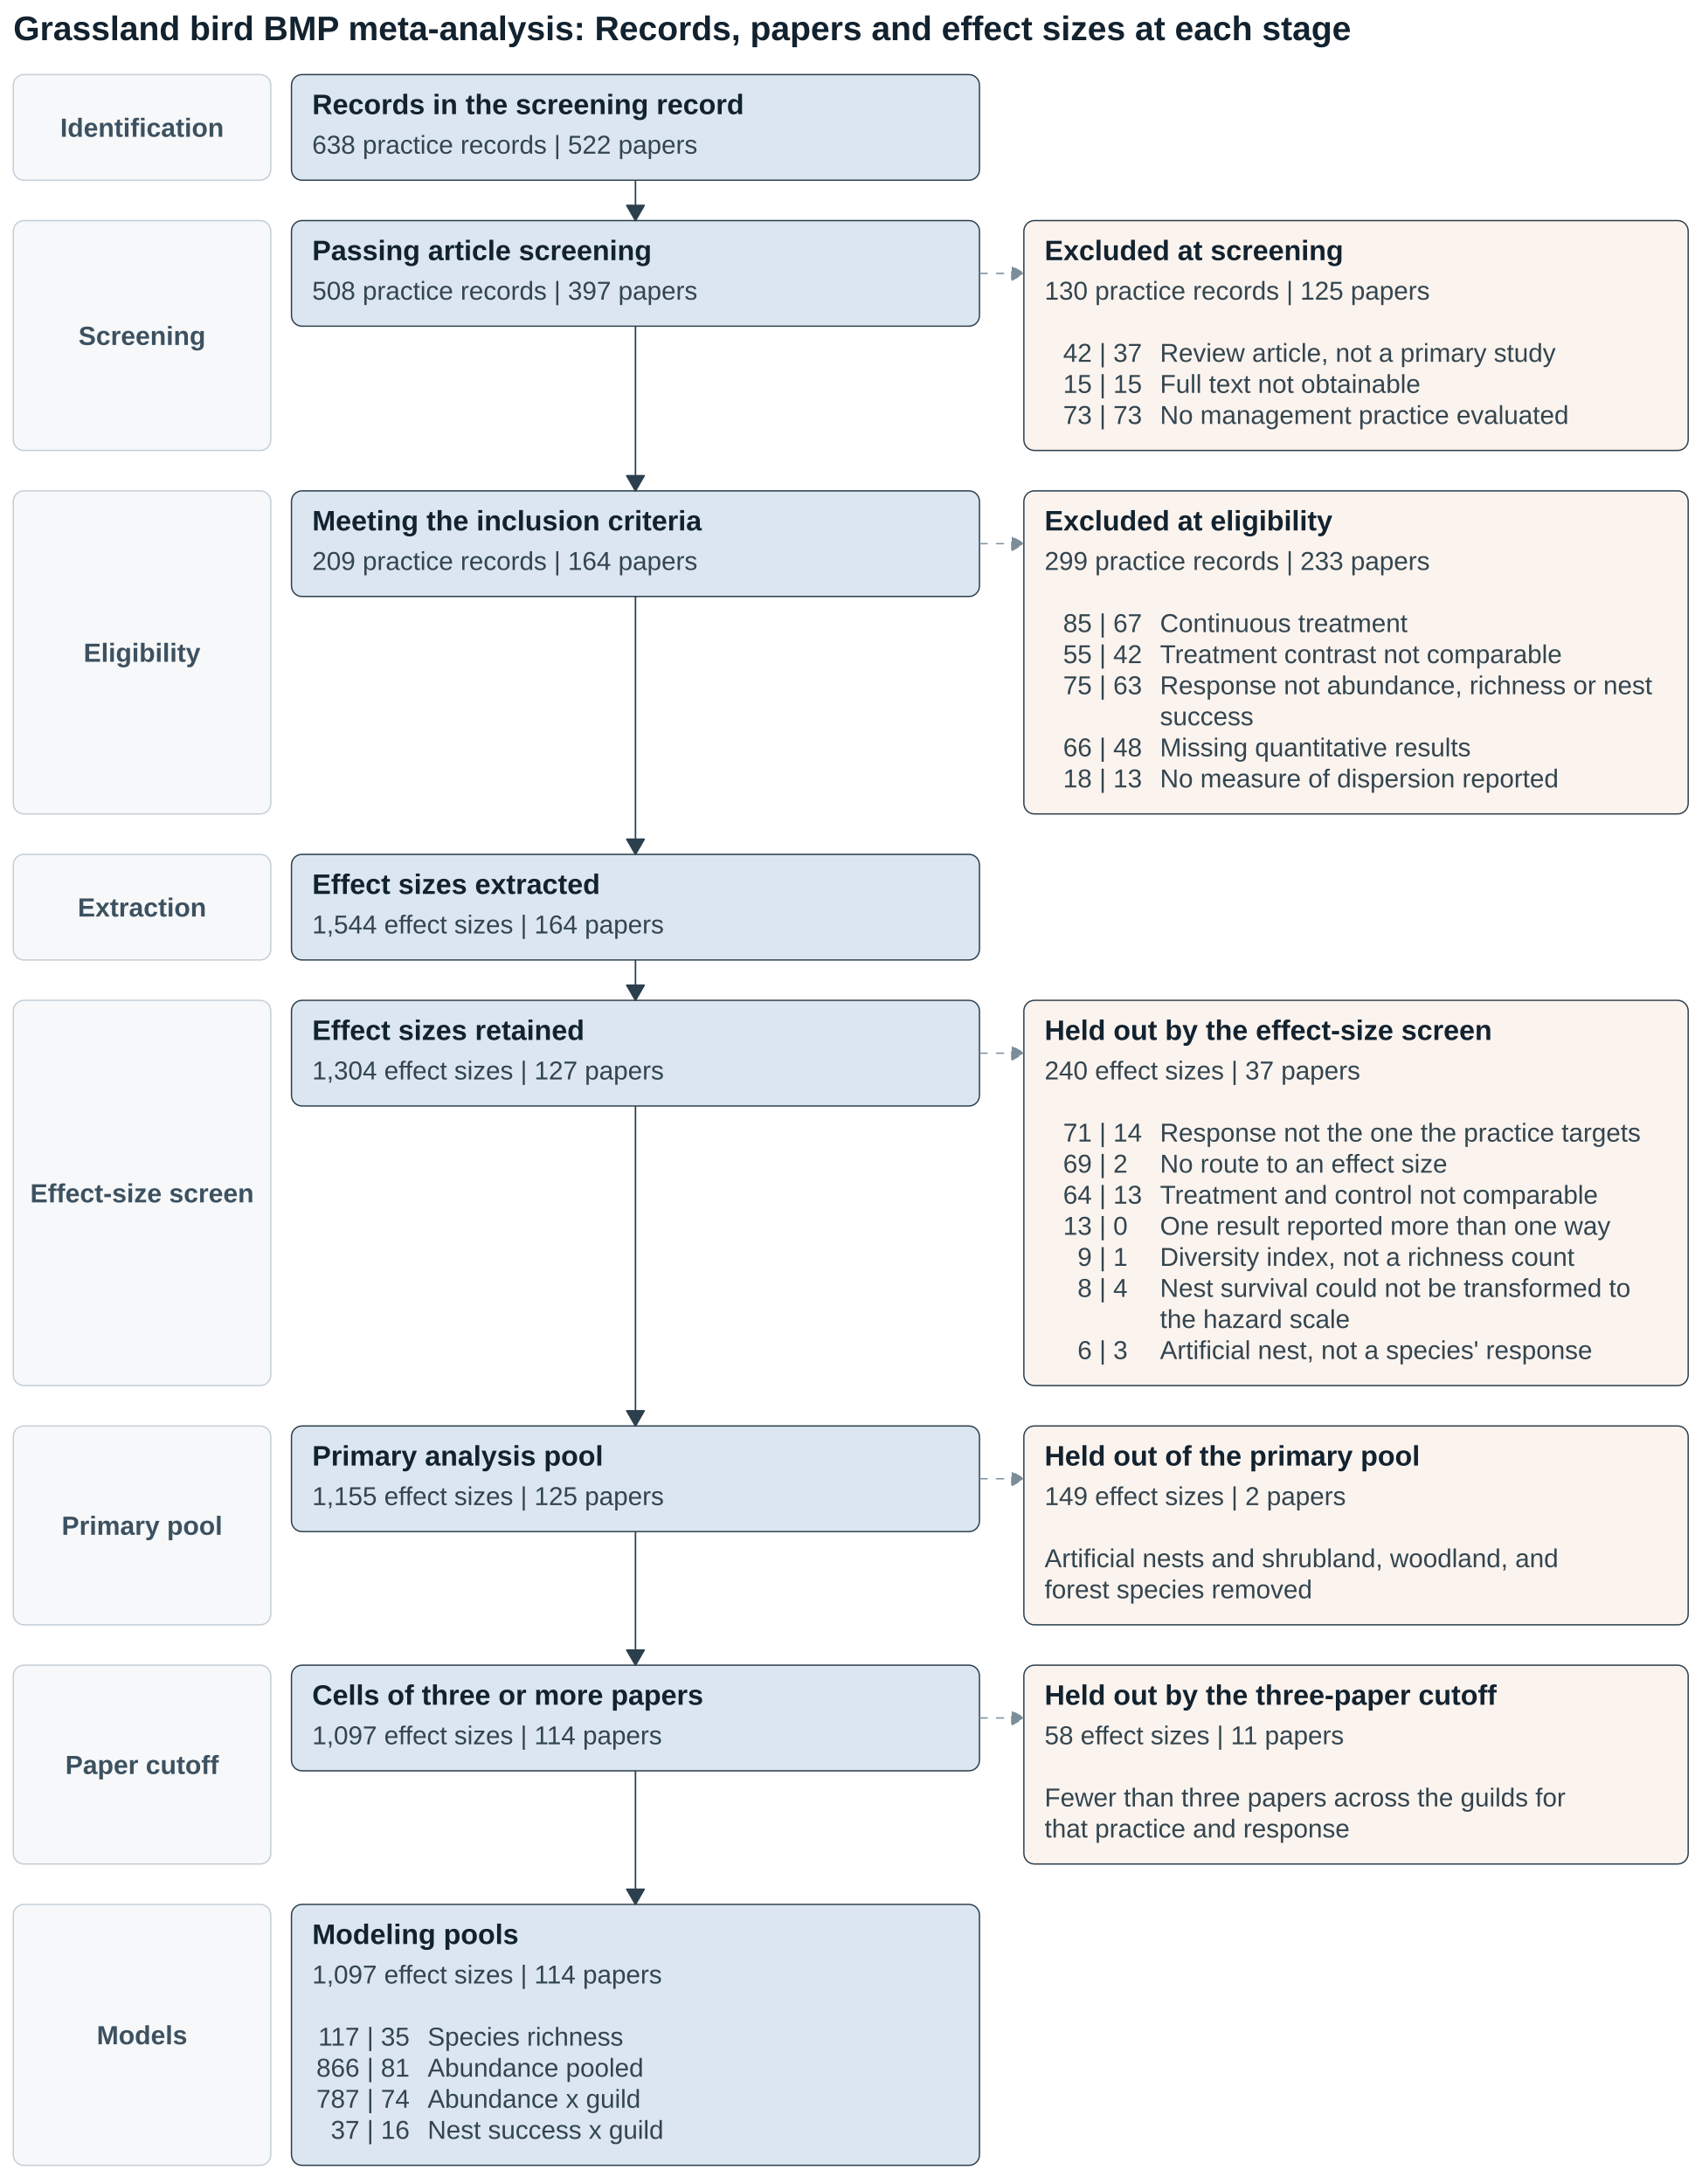
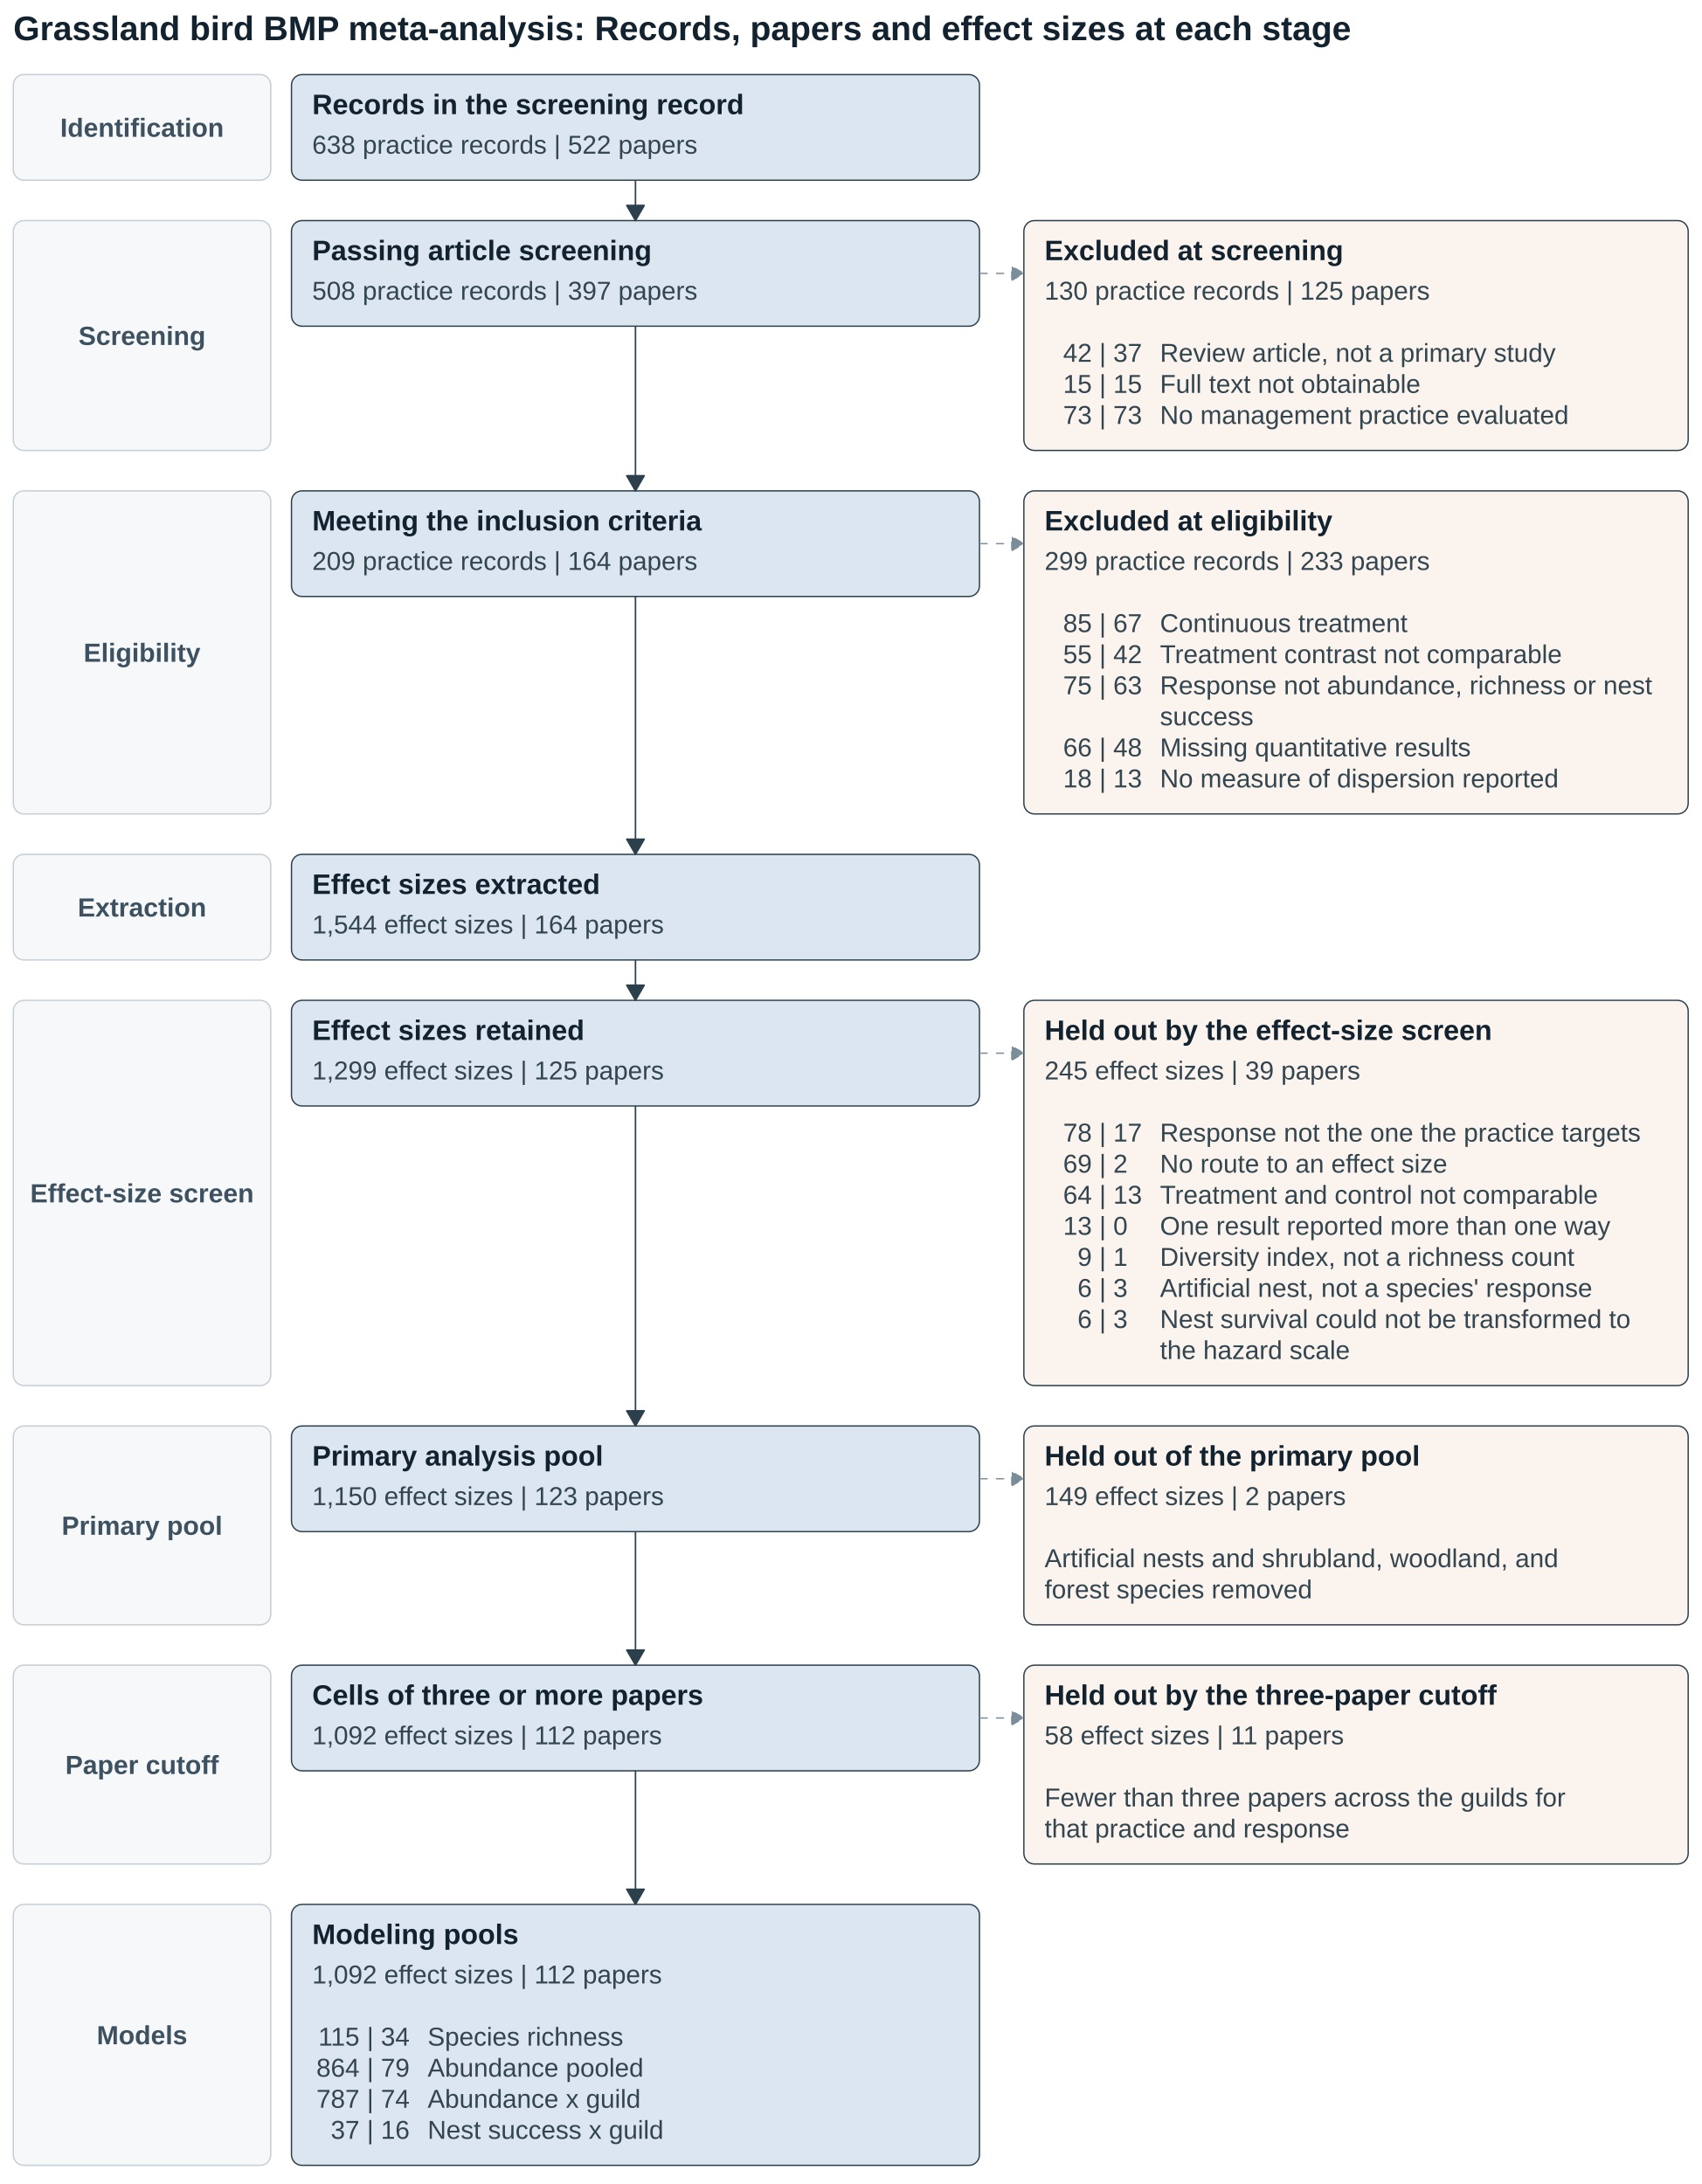
<svg xmlns="http://www.w3.org/2000/svg" width="828.00pt" height="1062.94pt" viewBox="0 0 828.00 1062.94">
  <g class="svglite">
    <defs>
      <style type="text/css">
    .svglite line, .svglite polyline, .svglite polygon, .svglite path, .svglite rect, .svglite circle {
      fill: none;
      stroke: #000000;
      stroke-linecap: round;
      stroke-linejoin: round;
      stroke-miterlimit: 10.00;
    }
    .svglite text {
      white-space: pre;
    }
    .svglite g.glyphgroup path {
      fill: inherit;
      stroke: none;
    }
  </style>
    </defs>
    <rect width="100%" height="100%" style="stroke: none; fill: none;" />
    <defs>
      <clipPath id="cpMC4wMHw4MjguMDB8MC4wMHwxMDYyLjk0">
        <rect x="0.00" y="0.00" width="828.00" height="1062.94" />
      </clipPath>
    </defs>
    <g clip-path="url(#cpMC4wMHw4MjguMDB8MC4wMHwxMDYyLjk0)">
      <rect x="0.00" y="0.00" width="828.00" height="1062.94" style="stroke-width: 0.00; stroke: none;" />
      <polygon points="476.64,815.57 476.51,814.43 476.13,813.34 475.52,812.37 474.72,811.55 473.75,810.94 472.67,810.56 471.53,810.43 146.95,810.43 145.81,810.56 144.73,810.94 143.76,811.55 142.96,812.37 142.35,813.34 141.97,814.43 141.84,815.57 141.84,856.70 141.97,857.84 142.35,858.93 142.96,859.90 143.76,860.72 144.73,861.33 145.81,861.71 146.95,861.84 471.53,861.84 472.67,861.71 473.75,861.33 474.72,860.72 475.52,859.90 476.13,858.93 476.51,857.84 476.64,856.70 " style="stroke-width: 0.64; stroke: #2C3F4D; stroke-linecap: butt; fill: #DBE6F0;" />
      <polygon points="131.76,815.57 131.63,814.43 131.25,813.34 130.64,812.37 129.84,811.55 128.87,810.94 127.79,810.56 126.65,810.43 11.59,810.43 10.45,810.56 9.37,810.94 8.40,811.55 7.60,812.37 6.99,813.34 6.61,814.43 6.48,815.57 6.48,902.06 6.61,903.20 6.99,904.29 7.60,905.26 8.40,906.08 9.37,906.69 10.45,907.07 11.59,907.20 126.65,907.20 127.79,907.07 128.87,906.69 129.84,906.08 130.64,905.26 131.25,904.29 131.63,903.20 131.76,902.06 " style="stroke-width: 0.64; stroke: #C3CED6; stroke-linecap: butt; fill: #F6F8FA;" />
      <polygon points="821.52,815.57 821.39,814.43 821.01,813.34 820.40,812.37 819.60,811.55 818.63,810.94 817.55,810.56 816.41,810.43 503.35,810.43 502.21,810.56 501.13,810.94 500.16,811.55 499.36,812.37 498.75,813.34 498.37,814.43 498.24,815.57 498.24,902.06 498.37,903.20 498.75,904.29 499.36,905.26 500.16,906.08 501.13,906.69 502.21,907.07 503.35,907.20 816.41,907.20 817.55,907.07 818.63,906.69 819.60,906.08 820.40,905.26 821.01,904.29 821.39,903.20 821.52,902.06 " style="stroke-width: 0.64; stroke: #2C3F4D; stroke-linecap: butt; fill: #FBF3EE;" />
      <polygon points="821.52,244.04 821.39,242.89 821.01,241.81 820.40,240.83 819.60,240.02 818.63,239.41 817.55,239.02 816.41,238.90 503.35,238.90 502.21,239.02 501.13,239.41 500.16,240.02 499.36,240.83 498.75,241.81 498.37,242.89 498.24,244.04 498.24,391.00 498.37,392.15 498.75,393.23 499.36,394.21 500.16,395.02 501.13,395.63 502.21,396.02 503.35,396.14 816.41,396.14 817.55,396.02 818.63,395.63 819.60,395.02 820.40,394.21 821.01,393.23 821.39,392.15 821.52,391.00 " style="stroke-width: 0.64; stroke: #2C3F4D; stroke-linecap: butt; fill: #FBF3EE;" />
      <polygon points="476.64,244.04 476.51,242.89 476.13,241.81 475.52,240.83 474.72,240.02 473.75,239.41 472.67,239.02 471.53,238.90 146.95,238.90 145.81,239.02 144.73,239.41 143.76,240.02 142.96,240.83 142.35,241.81 141.97,242.89 141.84,244.04 141.84,285.16 141.97,286.31 142.35,287.39 142.96,288.37 143.76,289.18 144.73,289.79 145.81,290.18 146.95,290.30 471.53,290.30 472.67,290.18 473.75,289.79 474.72,289.18 475.52,288.37 476.13,287.39 476.51,286.31 476.64,285.16 " style="stroke-width: 0.64; stroke: #2C3F4D; stroke-linecap: butt; fill: #DBE6F0;" />
      <polygon points="131.76,244.04 131.63,242.89 131.25,241.81 130.64,240.83 129.84,240.02 128.87,239.41 127.79,239.02 126.65,238.90 11.59,238.90 10.45,239.02 9.37,239.41 8.40,240.02 7.60,240.83 6.99,241.81 6.61,242.89 6.48,244.04 6.48,391.00 6.61,392.15 6.99,393.23 7.60,394.21 8.40,395.02 9.37,395.63 10.45,396.02 11.59,396.14 126.65,396.14 127.79,396.02 128.87,395.63 129.84,395.02 130.64,394.21 131.25,393.23 131.63,392.15 131.76,391.00 " style="stroke-width: 0.64; stroke: #C3CED6; stroke-linecap: butt; fill: #F6F8FA;" />
      <polygon points="476.64,420.94 476.51,419.80 476.13,418.71 475.52,417.74 474.72,416.92 473.75,416.31 472.67,415.93 471.53,415.80 146.95,415.80 145.81,415.93 144.73,416.31 143.76,416.92 142.96,417.74 142.35,418.71 141.97,419.80 141.84,420.94 141.84,462.07 141.97,463.21 142.35,464.30 142.96,465.27 143.76,466.09 144.73,466.70 145.81,467.08 146.95,467.21 471.53,467.21 472.67,467.08 473.75,466.70 474.72,466.09 475.52,465.27 476.13,464.30 476.51,463.21 476.64,462.07 " style="stroke-width: 0.64; stroke: #2C3F4D; stroke-linecap: butt; fill: #DBE6F0;" />
      <polygon points="131.76,420.94 131.63,419.80 131.25,418.71 130.64,417.74 129.84,416.92 128.87,416.31 127.79,415.93 126.65,415.80 11.59,415.80 10.45,415.93 9.37,416.31 8.40,416.92 7.60,417.74 6.99,418.71 6.61,419.80 6.48,420.94 6.48,462.07 6.61,463.21 6.99,464.30 7.60,465.27 8.40,466.09 9.37,466.70 10.45,467.08 11.59,467.21 126.65,467.21 127.79,467.08 128.87,466.70 129.84,466.09 130.64,465.27 131.25,464.30 131.63,463.21 131.76,462.07 " style="stroke-width: 0.64; stroke: #C3CED6; stroke-linecap: butt; fill: #F6F8FA;" />
      <polygon points="476.64,41.43 476.51,40.28 476.13,39.20 475.52,38.22 474.72,37.41 473.75,36.80 472.67,36.42 471.53,36.29 146.95,36.29 145.81,36.42 144.73,36.80 143.76,37.41 142.96,38.22 142.35,39.20 141.97,40.28 141.84,41.43 141.84,82.56 141.97,83.70 142.35,84.79 142.96,85.76 143.76,86.57 144.73,87.19 145.81,87.57 146.95,87.70 471.53,87.70 472.67,87.57 473.75,87.19 474.72,86.57 475.52,85.76 476.13,84.79 476.51,83.70 476.64,82.56 " style="stroke-width: 0.64; stroke: #2C3F4D; stroke-linecap: butt; fill: #DBE6F0;" />
      <polygon points="131.76,41.43 131.63,40.28 131.25,39.20 130.64,38.22 129.84,37.41 128.87,36.80 127.79,36.42 126.65,36.29 11.59,36.29 10.45,36.42 9.37,36.80 8.40,37.41 7.60,38.22 6.99,39.20 6.61,40.28 6.48,41.43 6.48,82.56 6.61,83.70 6.99,84.79 7.60,85.76 8.40,86.57 9.37,87.19 10.45,87.57 11.59,87.70 126.65,87.70 127.79,87.57 128.87,87.19 129.84,86.57 130.64,85.76 131.25,84.79 131.63,83.70 131.76,82.56 " style="stroke-width: 0.64; stroke: #C3CED6; stroke-linecap: butt; fill: #F6F8FA;" />
      <polygon points="476.64,932.00 476.51,930.85 476.13,929.77 475.52,928.79 474.72,927.98 473.75,927.37 472.67,926.98 471.53,926.86 146.95,926.86 145.81,926.98 144.73,927.37 143.76,927.98 142.96,928.79 142.35,929.77 141.97,930.85 141.84,932.00 141.84,1048.72 141.97,1049.87 142.35,1050.95 142.96,1051.93 143.76,1052.74 144.73,1053.35 145.81,1053.74 146.95,1053.86 471.53,1053.86 472.67,1053.74 473.75,1053.35 474.72,1052.74 475.52,1051.93 476.13,1050.95 476.51,1049.87 476.64,1048.72 " style="stroke-width: 0.64; stroke: #2C3F4D; stroke-linecap: butt; fill: #DBE6F0;" />
      <polygon points="131.76,932.00 131.63,930.85 131.25,929.77 130.64,928.79 129.84,927.98 128.87,927.37 127.79,926.98 126.65,926.86 11.59,926.86 10.45,926.98 9.37,927.37 8.40,927.98 7.60,928.79 6.99,929.77 6.61,930.85 6.48,932.00 6.48,1048.72 6.61,1049.87 6.99,1050.95 7.60,1051.93 8.40,1052.74 9.37,1053.35 10.45,1053.74 11.59,1053.86 126.65,1053.86 127.79,1053.74 128.87,1053.35 129.84,1052.74 130.64,1051.93 131.25,1050.95 131.63,1049.87 131.76,1048.72 " style="stroke-width: 0.64; stroke: #C3CED6; stroke-linecap: butt; fill: #F6F8FA;" />
      <polygon points="476.64,699.15 476.51,698.00 476.13,696.92 475.52,695.94 474.72,695.13 473.75,694.52 472.67,694.14 471.53,694.01 146.95,694.01 145.81,694.14 144.73,694.52 143.76,695.13 142.96,695.94 142.35,696.92 141.97,698.00 141.84,699.15 141.84,740.28 141.97,741.42 142.35,742.51 142.96,743.48 143.76,744.29 144.73,744.91 145.81,745.29 146.95,745.42 471.53,745.42 472.67,745.29 473.75,744.91 474.72,744.29 475.52,743.48 476.13,742.51 476.51,741.42 476.64,740.28 " style="stroke-width: 0.64; stroke: #2C3F4D; stroke-linecap: butt; fill: #DBE6F0;" />
      <polygon points="131.76,699.15 131.63,698.00 131.25,696.92 130.64,695.94 129.84,695.13 128.87,694.52 127.79,694.14 126.65,694.01 11.59,694.01 10.45,694.14 9.37,694.52 8.40,695.13 7.60,695.94 6.99,696.92 6.61,698.00 6.48,699.15 6.48,785.64 6.61,786.78 6.99,787.87 7.60,788.84 8.40,789.65 9.37,790.27 10.45,790.65 11.59,790.78 126.65,790.78 127.79,790.65 128.87,790.27 129.84,789.65 130.64,788.84 131.25,787.87 131.63,786.78 131.76,785.64 " style="stroke-width: 0.64; stroke: #C3CED6; stroke-linecap: butt; fill: #F6F8FA;" />
      <polygon points="476.64,492.00 476.51,490.86 476.13,489.77 475.52,488.80 474.72,487.99 473.75,487.37 472.67,486.99 471.53,486.86 146.95,486.86 145.81,486.99 144.73,487.37 143.76,487.99 142.96,488.80 142.35,489.77 141.97,490.86 141.84,492.00 141.84,533.13 141.97,534.28 142.35,535.36 142.96,536.34 143.76,537.15 144.73,537.76 145.81,538.14 146.95,538.27 471.53,538.27 472.67,538.14 473.75,537.76 474.72,537.15 475.52,536.34 476.13,535.36 476.51,534.28 476.64,533.13 " style="stroke-width: 0.64; stroke: #2C3F4D; stroke-linecap: butt; fill: #DBE6F0;" />
      <polygon points="131.76,492.00 131.63,490.86 131.25,489.77 130.64,488.80 129.84,487.99 128.87,487.37 127.79,486.99 126.65,486.86 11.59,486.86 10.45,486.99 9.37,487.37 8.40,487.99 7.60,488.80 6.99,489.77 6.61,490.86 6.48,492.00 6.48,669.21 6.61,670.36 6.99,671.44 7.60,672.42 8.40,673.23 9.37,673.84 10.45,674.22 11.59,674.35 126.65,674.35 127.79,674.22 128.87,673.84 129.84,673.23 130.64,672.42 131.25,671.44 131.63,670.36 131.76,669.21 " style="stroke-width: 0.64; stroke: #C3CED6; stroke-linecap: butt; fill: #F6F8FA;" />
      <polygon points="821.52,492.00 821.39,490.86 821.01,489.77 820.40,488.80 819.60,487.99 818.63,487.37 817.55,486.99 816.41,486.86 503.35,486.86 502.21,486.99 501.13,487.37 500.16,487.99 499.36,488.80 498.75,489.77 498.37,490.86 498.24,492.00 498.24,669.21 498.37,670.36 498.75,671.44 499.36,672.42 500.16,673.23 501.13,673.84 502.21,674.22 503.35,674.35 816.41,674.35 817.55,674.22 818.63,673.84 819.60,673.23 820.40,672.42 821.01,671.44 821.39,670.36 821.52,669.21 " style="stroke-width: 0.64; stroke: #2C3F4D; stroke-linecap: butt; fill: #FBF3EE;" />
      <polygon points="476.64,112.49 476.51,111.35 476.13,110.26 475.52,109.29 474.72,108.47 473.75,107.86 472.67,107.48 471.53,107.35 146.95,107.35 145.81,107.48 144.73,107.86 143.76,108.47 142.96,109.29 142.35,110.26 141.97,111.35 141.84,112.49 141.84,153.62 141.97,154.76 142.35,155.85 142.96,156.82 143.76,157.64 144.73,158.25 145.81,158.63 146.95,158.76 471.53,158.76 472.67,158.63 473.75,158.25 474.72,157.64 475.52,156.82 476.13,155.85 476.51,154.76 476.64,153.62 " style="stroke-width: 0.64; stroke: #2C3F4D; stroke-linecap: butt; fill: #DBE6F0;" />
      <polygon points="131.76,112.49 131.63,111.35 131.25,110.26 130.64,109.29 129.84,108.47 128.87,107.86 127.79,107.48 126.65,107.35 11.59,107.35 10.45,107.48 9.37,107.86 8.40,108.47 7.60,109.29 6.99,110.26 6.61,111.35 6.48,112.49 6.48,214.10 6.61,215.24 6.99,216.33 7.60,217.30 8.40,218.12 9.37,218.73 10.45,219.11 11.59,219.24 126.65,219.24 127.79,219.11 128.87,218.73 129.84,218.12 130.64,217.30 131.25,216.33 131.63,215.24 131.76,214.10 " style="stroke-width: 0.64; stroke: #C3CED6; stroke-linecap: butt; fill: #F6F8FA;" />
      <polygon points="821.52,112.49 821.39,111.35 821.01,110.26 820.40,109.29 819.60,108.47 818.63,107.86 817.55,107.48 816.41,107.35 503.35,107.35 502.21,107.48 501.13,107.86 500.16,108.47 499.36,109.29 498.75,110.26 498.37,111.35 498.24,112.49 498.24,214.10 498.37,215.24 498.75,216.33 499.36,217.30 500.16,218.12 501.13,218.73 502.21,219.11 503.35,219.24 816.41,219.24 817.55,219.11 818.63,218.73 819.60,218.12 820.40,217.30 821.01,216.33 821.39,215.24 821.52,214.10 " style="stroke-width: 0.64; stroke: #2C3F4D; stroke-linecap: butt; fill: #FBF3EE;" />
      <polygon points="821.52,699.15 821.39,698.00 821.01,696.92 820.40,695.94 819.60,695.13 818.63,694.52 817.55,694.14 816.41,694.01 503.35,694.01 502.21,694.14 501.13,694.52 500.16,695.13 499.36,695.94 498.75,696.92 498.37,698.00 498.24,699.15 498.24,785.64 498.37,786.78 498.75,787.87 499.36,788.84 500.16,789.65 501.13,790.27 502.21,790.65 503.35,790.78 816.41,790.78 817.55,790.65 818.63,790.27 819.60,789.65 820.40,788.84 821.01,787.87 821.39,786.78 821.52,785.64 " style="stroke-width: 0.64; stroke: #2C3F4D; stroke-linecap: butt; fill: #FBF3EE;" />
      <text x="151.92" y="55.55" style="font-size: 13.70px; font-weight: bold;fill: #12222F; font-family: &quot;Arial&quot;;" textLength="209.88px" lengthAdjust="spacingAndGlyphs">Records in the screening record</text>
      <text x="151.92" y="126.62" style="font-size: 13.70px; font-weight: bold;fill: #12222F; font-family: &quot;Arial&quot;;" textLength="165.02px" lengthAdjust="spacingAndGlyphs">Passing article screening</text>
      <text x="151.92" y="258.16" style="font-size: 13.70px; font-weight: bold;fill: #12222F; font-family: &quot;Arial&quot;;" textLength="189.31px" lengthAdjust="spacingAndGlyphs">Meeting the inclusion criteria</text>
      <text x="151.92" y="435.06" style="font-size: 13.70px; font-weight: bold;fill: #12222F; font-family: &quot;Arial&quot;;" textLength="139.95px" lengthAdjust="spacingAndGlyphs">Effect sizes extracted</text>
      <text x="151.92" y="506.13" style="font-size: 13.70px; font-weight: bold;fill: #12222F; font-family: &quot;Arial&quot;;" textLength="132.33px" lengthAdjust="spacingAndGlyphs">Effect sizes retained</text>
      <text x="151.92" y="713.27" style="font-size: 13.70px; font-weight: bold;fill: #12222F; font-family: &quot;Arial&quot;;" textLength="141.44px" lengthAdjust="spacingAndGlyphs">Primary analysis pool</text>
      <text x="151.92" y="829.70" style="font-size: 13.70px; font-weight: bold;fill: #12222F; font-family: &quot;Arial&quot;;" textLength="190.11px" lengthAdjust="spacingAndGlyphs">Cells of three or more papers</text>
      <text x="151.92" y="946.12" style="font-size: 13.70px; font-weight: bold;fill: #12222F; font-family: &quot;Arial&quot;;" textLength="100.33px" lengthAdjust="spacingAndGlyphs">Modeling pools</text>
      <text x="508.32" y="126.62" style="font-size: 13.70px; font-weight: bold;fill: #12222F; font-family: &quot;Arial&quot;;" textLength="145.23px" lengthAdjust="spacingAndGlyphs">Excluded at screening</text>
      <text x="508.32" y="258.16" style="font-size: 13.70px; font-weight: bold;fill: #12222F; font-family: &quot;Arial&quot;;" textLength="139.88px" lengthAdjust="spacingAndGlyphs">Excluded at eligibility</text>
      <text x="508.32" y="506.13" style="font-size: 13.70px; font-weight: bold;fill: #12222F; font-family: &quot;Arial&quot;;" textLength="217.48px" lengthAdjust="spacingAndGlyphs">Held out by the effect-size screen</text>
      <text x="508.32" y="713.27" style="font-size: 13.70px; font-weight: bold;fill: #12222F; font-family: &quot;Arial&quot;;" textLength="182.45px" lengthAdjust="spacingAndGlyphs">Held out of the primary pool</text>
      <text x="508.32" y="829.70" style="font-size: 13.70px; font-weight: bold;fill: #12222F; font-family: &quot;Arial&quot;;" textLength="219.73px" lengthAdjust="spacingAndGlyphs">Held out by the three-paper cutoff</text>
      <text x="151.92" y="74.79" style="font-size: 12.60px;fill: #33454F; font-family: &quot;Arial&quot;;" textLength="201.30px" lengthAdjust="spacingAndGlyphs">638 practice records   |   522 papers</text>
      <text x="151.92" y="145.85" style="font-size: 12.60px;fill: #33454F; font-family: &quot;Arial&quot;;" textLength="201.30px" lengthAdjust="spacingAndGlyphs">508 practice records   |   397 papers</text>
      <text x="151.92" y="277.39" style="font-size: 12.60px;fill: #33454F; font-family: &quot;Arial&quot;;" textLength="201.30px" lengthAdjust="spacingAndGlyphs">209 practice records   |   164 papers</text>
      <text x="151.92" y="454.30" style="font-size: 12.60px;fill: #33454F; font-family: &quot;Arial&quot;;" textLength="185.00px" lengthAdjust="spacingAndGlyphs">1,544 effect sizes   |   164 papers</text>
-       <text x="151.92" y="525.36" style="font-size: 12.60px;fill: #33454F; font-family: &quot;Arial&quot;;" textLength="185.00px" lengthAdjust="spacingAndGlyphs">1,304 effect sizes   |   127 papers</text>
-       <text x="151.92" y="732.51" style="font-size: 12.60px;fill: #33454F; font-family: &quot;Arial&quot;;" textLength="185.00px" lengthAdjust="spacingAndGlyphs">1,155 effect sizes   |   125 papers</text>
-       <text x="151.92" y="848.93" style="font-size: 12.60px;fill: #33454F; font-family: &quot;Arial&quot;;" textLength="184.06px" lengthAdjust="spacingAndGlyphs">1,097 effect sizes   |   114 papers</text>
-       <text x="151.92" y="965.35" style="font-size: 12.60px;fill: #33454F; font-family: &quot;Arial&quot;;" textLength="184.06px" lengthAdjust="spacingAndGlyphs">1,097 effect sizes   |   114 papers</text>
+       <text x="151.92" y="525.36" style="font-size: 12.60px;fill: #33454F; font-family: &quot;Arial&quot;;" textLength="185.00px" lengthAdjust="spacingAndGlyphs">1,299 effect sizes   |   125 papers</text>
+       <text x="151.92" y="732.51" style="font-size: 12.60px;fill: #33454F; font-family: &quot;Arial&quot;;" textLength="185.00px" lengthAdjust="spacingAndGlyphs">1,150 effect sizes   |   123 papers</text>
+       <text x="151.92" y="848.93" style="font-size: 12.60px;fill: #33454F; font-family: &quot;Arial&quot;;" textLength="184.06px" lengthAdjust="spacingAndGlyphs">1,092 effect sizes   |   112 papers</text>
+       <text x="151.92" y="965.35" style="font-size: 12.60px;fill: #33454F; font-family: &quot;Arial&quot;;" textLength="184.06px" lengthAdjust="spacingAndGlyphs">1,092 effect sizes   |   112 papers</text>
      <text x="208.08" y="995.59" style="font-size: 12.60px;fill: #33454F; font-family: &quot;Arial&quot;;" textLength="95.17px" lengthAdjust="spacingAndGlyphs">Species richness</text>
      <text x="208.08" y="1010.71" style="font-size: 12.60px;fill: #33454F; font-family: &quot;Arial&quot;;" textLength="105.00px" lengthAdjust="spacingAndGlyphs">Abundance pooled</text>
      <text x="208.08" y="1025.83" style="font-size: 12.60px;fill: #33454F; font-family: &quot;Arial&quot;;" textLength="103.59px" lengthAdjust="spacingAndGlyphs">Abundance x guild</text>
      <text x="208.08" y="1040.95" style="font-size: 12.60px;fill: #33454F; font-family: &quot;Arial&quot;;" textLength="114.77px" lengthAdjust="spacingAndGlyphs">Nest success x guild</text>
      <text x="508.32" y="145.85" style="font-size: 12.60px;fill: #33454F; font-family: &quot;Arial&quot;;" textLength="201.30px" lengthAdjust="spacingAndGlyphs">130 practice records   |   125 papers</text>
      <text x="564.48" y="176.09" style="font-size: 12.60px;fill: #33454F; font-family: &quot;Arial&quot;;" textLength="192.41px" lengthAdjust="spacingAndGlyphs">Review article, not a primary study</text>
      <text x="564.48" y="191.21" style="font-size: 12.60px;fill: #33454F; font-family: &quot;Arial&quot;;" textLength="126.67px" lengthAdjust="spacingAndGlyphs">Full text not obtainable</text>
      <text x="564.48" y="206.33" style="font-size: 12.60px;fill: #33454F; font-family: &quot;Arial&quot;;" textLength="198.73px" lengthAdjust="spacingAndGlyphs">No management practice evaluated</text>
      <text x="508.32" y="277.39" style="font-size: 12.60px;fill: #33454F; font-family: &quot;Arial&quot;;" textLength="201.30px" lengthAdjust="spacingAndGlyphs">299 practice records   |   233 papers</text>
      <text x="564.48" y="307.63" style="font-size: 12.60px;fill: #33454F; font-family: &quot;Arial&quot;;" textLength="120.36px" lengthAdjust="spacingAndGlyphs">Continuous treatment</text>
      <text x="564.48" y="322.75" style="font-size: 12.60px;fill: #33454F; font-family: &quot;Arial&quot;;" textLength="195.44px" lengthAdjust="spacingAndGlyphs">Treatment contrast not comparable</text>
      <text x="564.48" y="337.87" style="font-size: 12.60px;fill: #33454F; font-family: &quot;Arial&quot;;" textLength="239.34px" lengthAdjust="spacingAndGlyphs">Response not abundance, richness or nest</text>
      <text x="564.48" y="352.99" style="font-size: 12.60px;fill: #33454F; font-family: &quot;Arial&quot;;" textLength="45.48px" lengthAdjust="spacingAndGlyphs">success</text>
      <text x="564.48" y="368.11" style="font-size: 12.60px;fill: #33454F; font-family: &quot;Arial&quot;;" textLength="151.14px" lengthAdjust="spacingAndGlyphs">Missing quantitative results</text>
      <text x="564.48" y="383.23" style="font-size: 12.60px;fill: #33454F; font-family: &quot;Arial&quot;;" textLength="193.81px" lengthAdjust="spacingAndGlyphs">No measure of dispersion reported</text>
-       <text x="508.32" y="525.36" style="font-size: 12.60px;fill: #33454F; font-family: &quot;Arial&quot;;" textLength="167.50px" lengthAdjust="spacingAndGlyphs">240 effect sizes   |   37 papers</text>
+       <text x="508.32" y="525.36" style="font-size: 12.60px;fill: #33454F; font-family: &quot;Arial&quot;;" textLength="167.50px" lengthAdjust="spacingAndGlyphs">245 effect sizes   |   39 papers</text>
      <text x="564.48" y="555.60" style="font-size: 12.60px;fill: #33454F; font-family: &quot;Arial&quot;;" textLength="233.75px" lengthAdjust="spacingAndGlyphs">Response not the one the practice targets</text>
      <text x="564.48" y="570.72" style="font-size: 12.60px;fill: #33454F; font-family: &quot;Arial&quot;;" textLength="139.73px" lengthAdjust="spacingAndGlyphs">No route to an effect size</text>
      <text x="564.48" y="585.84" style="font-size: 12.60px;fill: #33454F; font-family: &quot;Arial&quot;;" textLength="212.94px" lengthAdjust="spacingAndGlyphs">Treatment and control not comparable</text>
      <text x="564.48" y="600.96" style="font-size: 12.60px;fill: #33454F; font-family: &quot;Arial&quot;;" textLength="219.02px" lengthAdjust="spacingAndGlyphs">One result reported more than one way</text>
      <text x="564.48" y="616.08" style="font-size: 12.60px;fill: #33454F; font-family: &quot;Arial&quot;;" textLength="201.53px" lengthAdjust="spacingAndGlyphs">Diversity index, not a richness count</text>
-       <text x="564.48" y="631.20" style="font-size: 12.60px;fill: #33454F; font-family: &quot;Arial&quot;;" textLength="228.81px" lengthAdjust="spacingAndGlyphs">Nest survival could not be transformed to</text>
-       <text x="564.48" y="646.32" style="font-size: 12.60px;fill: #33454F; font-family: &quot;Arial&quot;;" textLength="92.38px" lengthAdjust="spacingAndGlyphs">the hazard scale</text>
-       <text x="564.48" y="661.44" style="font-size: 12.60px;fill: #33454F; font-family: &quot;Arial&quot;;" textLength="210.25px" lengthAdjust="spacingAndGlyphs">Artificial nest, not a species' response</text>
+       <text x="564.48" y="631.20" style="font-size: 12.60px;fill: #33454F; font-family: &quot;Arial&quot;;" textLength="210.25px" lengthAdjust="spacingAndGlyphs">Artificial nest, not a species' response</text>
+       <text x="564.48" y="646.32" style="font-size: 12.60px;fill: #33454F; font-family: &quot;Arial&quot;;" textLength="228.81px" lengthAdjust="spacingAndGlyphs">Nest survival could not be transformed to</text>
+       <text x="564.48" y="661.44" style="font-size: 12.60px;fill: #33454F; font-family: &quot;Arial&quot;;" textLength="92.38px" lengthAdjust="spacingAndGlyphs">the hazard scale</text>
      <text x="508.32" y="732.51" style="font-size: 12.60px;fill: #33454F; font-family: &quot;Arial&quot;;" textLength="160.50px" lengthAdjust="spacingAndGlyphs">149 effect sizes   |   2 papers</text>
      <text x="508.32" y="762.75" style="font-size: 12.60px;fill: #33454F; font-family: &quot;Arial&quot;;" textLength="249.84px" lengthAdjust="spacingAndGlyphs">Artificial nests and shrubland, woodland, and</text>
      <text x="508.32" y="777.87" style="font-size: 12.60px;fill: #33454F; font-family: &quot;Arial&quot;;" textLength="130.14px" lengthAdjust="spacingAndGlyphs">forest species removed</text>
      <text x="508.32" y="848.93" style="font-size: 12.60px;fill: #33454F; font-family: &quot;Arial&quot;;" textLength="159.56px" lengthAdjust="spacingAndGlyphs">58 effect sizes   |   11 papers</text>
      <text x="508.32" y="879.17" style="font-size: 12.60px;fill: #33454F; font-family: &quot;Arial&quot;;" textLength="253.30px" lengthAdjust="spacingAndGlyphs">Fewer than three papers across the guilds for</text>
      <text x="508.32" y="894.29" style="font-size: 12.60px;fill: #33454F; font-family: &quot;Arial&quot;;" textLength="148.36px" lengthAdjust="spacingAndGlyphs">that practice and response</text>
-       <text x="174.96" y="995.59" text-anchor="end" style="font-size: 12.60px;fill: #33454F; font-family: &quot;Arial&quot;;" textLength="20.06px" lengthAdjust="spacingAndGlyphs">117</text>
-       <text x="174.96" y="1010.71" text-anchor="end" style="font-size: 12.60px;fill: #33454F; font-family: &quot;Arial&quot;;" textLength="21.00px" lengthAdjust="spacingAndGlyphs">866</text>
+       <text x="174.96" y="995.59" text-anchor="end" style="font-size: 12.60px;fill: #33454F; font-family: &quot;Arial&quot;;" textLength="20.06px" lengthAdjust="spacingAndGlyphs">115</text>
+       <text x="174.96" y="1010.71" text-anchor="end" style="font-size: 12.60px;fill: #33454F; font-family: &quot;Arial&quot;;" textLength="21.00px" lengthAdjust="spacingAndGlyphs">864</text>
      <text x="174.96" y="1025.83" text-anchor="end" style="font-size: 12.60px;fill: #33454F; font-family: &quot;Arial&quot;;" textLength="21.00px" lengthAdjust="spacingAndGlyphs">787</text>
      <text x="174.96" y="1040.95" text-anchor="end" style="font-size: 12.60px;fill: #33454F; font-family: &quot;Arial&quot;;" textLength="14.00px" lengthAdjust="spacingAndGlyphs">37</text>
      <text x="531.36" y="176.09" text-anchor="end" style="font-size: 12.60px;fill: #33454F; font-family: &quot;Arial&quot;;" textLength="14.00px" lengthAdjust="spacingAndGlyphs">42</text>
      <text x="531.36" y="191.21" text-anchor="end" style="font-size: 12.60px;fill: #33454F; font-family: &quot;Arial&quot;;" textLength="14.00px" lengthAdjust="spacingAndGlyphs">15</text>
      <text x="531.36" y="206.33" text-anchor="end" style="font-size: 12.60px;fill: #33454F; font-family: &quot;Arial&quot;;" textLength="14.00px" lengthAdjust="spacingAndGlyphs">73</text>
      <text x="531.36" y="307.63" text-anchor="end" style="font-size: 12.60px;fill: #33454F; font-family: &quot;Arial&quot;;" textLength="14.00px" lengthAdjust="spacingAndGlyphs">85</text>
      <text x="531.36" y="322.75" text-anchor="end" style="font-size: 12.60px;fill: #33454F; font-family: &quot;Arial&quot;;" textLength="14.00px" lengthAdjust="spacingAndGlyphs">55</text>
      <text x="531.36" y="337.87" text-anchor="end" style="font-size: 12.60px;fill: #33454F; font-family: &quot;Arial&quot;;" textLength="14.00px" lengthAdjust="spacingAndGlyphs">75</text>
      <text x="531.36" y="368.11" text-anchor="end" style="font-size: 12.60px;fill: #33454F; font-family: &quot;Arial&quot;;" textLength="14.00px" lengthAdjust="spacingAndGlyphs">66</text>
      <text x="531.36" y="383.23" text-anchor="end" style="font-size: 12.60px;fill: #33454F; font-family: &quot;Arial&quot;;" textLength="14.00px" lengthAdjust="spacingAndGlyphs">18</text>
-       <text x="531.36" y="555.60" text-anchor="end" style="font-size: 12.60px;fill: #33454F; font-family: &quot;Arial&quot;;" textLength="14.00px" lengthAdjust="spacingAndGlyphs">71</text>
+       <text x="531.36" y="555.60" text-anchor="end" style="font-size: 12.60px;fill: #33454F; font-family: &quot;Arial&quot;;" textLength="14.00px" lengthAdjust="spacingAndGlyphs">78</text>
      <text x="531.36" y="570.72" text-anchor="end" style="font-size: 12.60px;fill: #33454F; font-family: &quot;Arial&quot;;" textLength="14.00px" lengthAdjust="spacingAndGlyphs">69</text>
      <text x="531.36" y="585.84" text-anchor="end" style="font-size: 12.60px;fill: #33454F; font-family: &quot;Arial&quot;;" textLength="14.00px" lengthAdjust="spacingAndGlyphs">64</text>
      <text x="531.36" y="600.96" text-anchor="end" style="font-size: 12.60px;fill: #33454F; font-family: &quot;Arial&quot;;" textLength="14.00px" lengthAdjust="spacingAndGlyphs">13</text>
      <text x="531.36" y="616.08" text-anchor="end" style="font-size: 12.60px;fill: #33454F; font-family: &quot;Arial&quot;;" textLength="7.00px" lengthAdjust="spacingAndGlyphs">9</text>
-       <text x="531.36" y="631.20" text-anchor="end" style="font-size: 12.60px;fill: #33454F; font-family: &quot;Arial&quot;;" textLength="7.00px" lengthAdjust="spacingAndGlyphs">8</text>
-       <text x="531.36" y="661.44" text-anchor="end" style="font-size: 12.60px;fill: #33454F; font-family: &quot;Arial&quot;;" textLength="7.00px" lengthAdjust="spacingAndGlyphs">6</text>
-       <text x="178.56" y="995.59" style="font-size: 12.60px;fill: #33454F; font-family: &quot;Arial&quot;;" textLength="20.77px" lengthAdjust="spacingAndGlyphs">| 35</text>
-       <text x="178.56" y="1010.71" style="font-size: 12.60px;fill: #33454F; font-family: &quot;Arial&quot;;" textLength="20.77px" lengthAdjust="spacingAndGlyphs">| 81</text>
+       <text x="531.36" y="631.20" text-anchor="end" style="font-size: 12.60px;fill: #33454F; font-family: &quot;Arial&quot;;" textLength="7.00px" lengthAdjust="spacingAndGlyphs">6</text>
+       <text x="531.36" y="646.32" text-anchor="end" style="font-size: 12.60px;fill: #33454F; font-family: &quot;Arial&quot;;" textLength="7.00px" lengthAdjust="spacingAndGlyphs">6</text>
+       <text x="178.56" y="995.59" style="font-size: 12.60px;fill: #33454F; font-family: &quot;Arial&quot;;" textLength="20.77px" lengthAdjust="spacingAndGlyphs">| 34</text>
+       <text x="178.56" y="1010.71" style="font-size: 12.60px;fill: #33454F; font-family: &quot;Arial&quot;;" textLength="20.77px" lengthAdjust="spacingAndGlyphs">| 79</text>
      <text x="178.56" y="1025.83" style="font-size: 12.60px;fill: #33454F; font-family: &quot;Arial&quot;;" textLength="20.77px" lengthAdjust="spacingAndGlyphs">| 74</text>
      <text x="178.56" y="1040.95" style="font-size: 12.60px;fill: #33454F; font-family: &quot;Arial&quot;;" textLength="20.77px" lengthAdjust="spacingAndGlyphs">| 16</text>
      <text x="534.96" y="176.09" style="font-size: 12.60px;fill: #33454F; font-family: &quot;Arial&quot;;" textLength="20.77px" lengthAdjust="spacingAndGlyphs">| 37</text>
      <text x="534.96" y="191.21" style="font-size: 12.60px;fill: #33454F; font-family: &quot;Arial&quot;;" textLength="20.77px" lengthAdjust="spacingAndGlyphs">| 15</text>
      <text x="534.96" y="206.33" style="font-size: 12.60px;fill: #33454F; font-family: &quot;Arial&quot;;" textLength="20.77px" lengthAdjust="spacingAndGlyphs">| 73</text>
      <text x="534.96" y="307.63" style="font-size: 12.60px;fill: #33454F; font-family: &quot;Arial&quot;;" textLength="20.77px" lengthAdjust="spacingAndGlyphs">| 67</text>
      <text x="534.96" y="322.75" style="font-size: 12.60px;fill: #33454F; font-family: &quot;Arial&quot;;" textLength="20.77px" lengthAdjust="spacingAndGlyphs">| 42</text>
      <text x="534.96" y="337.87" style="font-size: 12.60px;fill: #33454F; font-family: &quot;Arial&quot;;" textLength="20.77px" lengthAdjust="spacingAndGlyphs">| 63</text>
      <text x="534.96" y="368.11" style="font-size: 12.60px;fill: #33454F; font-family: &quot;Arial&quot;;" textLength="20.77px" lengthAdjust="spacingAndGlyphs">| 48</text>
      <text x="534.96" y="383.23" style="font-size: 12.60px;fill: #33454F; font-family: &quot;Arial&quot;;" textLength="20.77px" lengthAdjust="spacingAndGlyphs">| 13</text>
-       <text x="534.96" y="555.60" style="font-size: 12.60px;fill: #33454F; font-family: &quot;Arial&quot;;" textLength="20.77px" lengthAdjust="spacingAndGlyphs">| 14</text>
+       <text x="534.96" y="555.60" style="font-size: 12.60px;fill: #33454F; font-family: &quot;Arial&quot;;" textLength="20.77px" lengthAdjust="spacingAndGlyphs">| 17</text>
      <text x="534.96" y="570.72" style="font-size: 12.60px;fill: #33454F; font-family: &quot;Arial&quot;;" textLength="13.77px" lengthAdjust="spacingAndGlyphs">| 2</text>
      <text x="534.96" y="585.84" style="font-size: 12.60px;fill: #33454F; font-family: &quot;Arial&quot;;" textLength="20.77px" lengthAdjust="spacingAndGlyphs">| 13</text>
      <text x="534.96" y="600.96" style="font-size: 12.60px;fill: #33454F; font-family: &quot;Arial&quot;;" textLength="13.77px" lengthAdjust="spacingAndGlyphs">| 0</text>
      <text x="534.96" y="616.08" style="font-size: 12.60px;fill: #33454F; font-family: &quot;Arial&quot;;" textLength="13.77px" lengthAdjust="spacingAndGlyphs">| 1</text>
-       <text x="534.96" y="631.20" style="font-size: 12.60px;fill: #33454F; font-family: &quot;Arial&quot;;" textLength="13.77px" lengthAdjust="spacingAndGlyphs">| 4</text>
-       <text x="534.96" y="661.44" style="font-size: 12.60px;fill: #33454F; font-family: &quot;Arial&quot;;" textLength="13.77px" lengthAdjust="spacingAndGlyphs">| 3</text>
+       <text x="534.96" y="631.20" style="font-size: 12.60px;fill: #33454F; font-family: &quot;Arial&quot;;" textLength="13.77px" lengthAdjust="spacingAndGlyphs">| 3</text>
+       <text x="534.96" y="646.32" style="font-size: 12.60px;fill: #33454F; font-family: &quot;Arial&quot;;" textLength="13.77px" lengthAdjust="spacingAndGlyphs">| 3</text>
      <text x="69.12" y="66.57" text-anchor="middle" style="font-size: 12.80px; font-weight: bold;fill: #3D5160; font-family: &quot;Arial&quot;;" textLength="79.62px" lengthAdjust="spacingAndGlyphs">Identification</text>
      <text x="69.12" y="167.88" text-anchor="middle" style="font-size: 12.80px; font-weight: bold;fill: #3D5160; font-family: &quot;Arial&quot;;" textLength="61.84px" lengthAdjust="spacingAndGlyphs">Screening</text>
      <text x="69.12" y="322.10" text-anchor="middle" style="font-size: 12.80px; font-weight: bold;fill: #3D5160; font-family: &quot;Arial&quot;;" textLength="56.91px" lengthAdjust="spacingAndGlyphs">Eligibility</text>
      <text x="69.12" y="446.08" text-anchor="middle" style="font-size: 12.80px; font-weight: bold;fill: #3D5160; font-family: &quot;Arial&quot;;" textLength="62.56px" lengthAdjust="spacingAndGlyphs">Extraction</text>
      <text x="69.12" y="585.19" text-anchor="middle" style="font-size: 12.80px; font-weight: bold;fill: #3D5160; font-family: &quot;Arial&quot;;" textLength="108.80px" lengthAdjust="spacingAndGlyphs">Effect-size screen</text>
      <text x="69.12" y="746.97" text-anchor="middle" style="font-size: 12.80px; font-weight: bold;fill: #3D5160; font-family: &quot;Arial&quot;;" textLength="78.22px" lengthAdjust="spacingAndGlyphs">Primary pool</text>
      <text x="69.12" y="863.40" text-anchor="middle" style="font-size: 12.80px; font-weight: bold;fill: #3D5160; font-family: &quot;Arial&quot;;" textLength="74.64px" lengthAdjust="spacingAndGlyphs">Paper cutoff</text>
      <text x="69.12" y="994.94" text-anchor="middle" style="font-size: 12.80px; font-weight: bold;fill: #3D5160; font-family: &quot;Arial&quot;;" textLength="44.06px" lengthAdjust="spacingAndGlyphs">Models</text>
      <line x1="309.24" y1="87.70" x2="309.24" y2="107.35" style="stroke-width: 0.75; stroke: #2C3F4D; stroke-linecap: butt;" />
      <polygon points="304.99,99.99 309.24,107.35 313.49,99.99 " style="stroke-width: 0.75; stroke: #2C3F4D; stroke-linecap: butt; fill: #2C3F4D;" />
      <line x1="309.24" y1="158.76" x2="309.24" y2="238.90" style="stroke-width: 0.75; stroke: #2C3F4D; stroke-linecap: butt;" />
      <polygon points="304.99,231.53 309.24,238.90 313.49,231.53 " style="stroke-width: 0.75; stroke: #2C3F4D; stroke-linecap: butt; fill: #2C3F4D;" />
      <line x1="309.24" y1="290.30" x2="309.24" y2="415.80" style="stroke-width: 0.75; stroke: #2C3F4D; stroke-linecap: butt;" />
      <polygon points="304.99,408.44 309.24,415.80 313.49,408.44 " style="stroke-width: 0.75; stroke: #2C3F4D; stroke-linecap: butt; fill: #2C3F4D;" />
      <line x1="309.24" y1="467.21" x2="309.24" y2="486.86" style="stroke-width: 0.75; stroke: #2C3F4D; stroke-linecap: butt;" />
      <polygon points="304.99,479.50 309.24,486.86 313.49,479.50 " style="stroke-width: 0.75; stroke: #2C3F4D; stroke-linecap: butt; fill: #2C3F4D;" />
      <line x1="309.24" y1="538.27" x2="309.24" y2="694.01" style="stroke-width: 0.75; stroke: #2C3F4D; stroke-linecap: butt;" />
      <polygon points="304.99,686.64 309.24,694.01 313.49,686.64 " style="stroke-width: 0.75; stroke: #2C3F4D; stroke-linecap: butt; fill: #2C3F4D;" />
      <line x1="309.24" y1="745.42" x2="309.24" y2="810.43" style="stroke-width: 0.75; stroke: #2C3F4D; stroke-linecap: butt;" />
      <polygon points="304.99,803.07 309.24,810.43 313.49,803.07 " style="stroke-width: 0.75; stroke: #2C3F4D; stroke-linecap: butt; fill: #2C3F4D;" />
      <line x1="309.24" y1="861.84" x2="309.24" y2="926.86" style="stroke-width: 0.75; stroke: #2C3F4D; stroke-linecap: butt;" />
      <polygon points="304.99,919.49 309.24,926.86 313.49,919.49 " style="stroke-width: 0.75; stroke: #2C3F4D; stroke-linecap: butt; fill: #2C3F4D;" />
      <line x1="476.64" y1="133.06" x2="498.24" y2="133.06" style="stroke-width: 0.64; stroke: #7B8D99; stroke-dasharray: 4.00,4.00; stroke-linecap: butt;" />
      <polygon points="492.35,136.46 498.24,133.06 492.35,129.65 " style="stroke-width: 0.64; stroke: #7B8D99; stroke-dasharray: 4.00,4.00; stroke-linecap: butt; fill: #7B8D99;" />
      <line x1="476.64" y1="264.60" x2="498.24" y2="264.60" style="stroke-width: 0.64; stroke: #7B8D99; stroke-dasharray: 4.00,4.00; stroke-linecap: butt;" />
      <polygon points="492.35,268.00 498.24,264.60 492.35,261.20 " style="stroke-width: 0.64; stroke: #7B8D99; stroke-dasharray: 4.00,4.00; stroke-linecap: butt; fill: #7B8D99;" />
      <line x1="476.64" y1="512.57" x2="498.24" y2="512.57" style="stroke-width: 0.64; stroke: #7B8D99; stroke-dasharray: 4.00,4.00; stroke-linecap: butt;" />
      <polygon points="492.35,515.97 498.24,512.57 492.35,509.17 " style="stroke-width: 0.64; stroke: #7B8D99; stroke-dasharray: 4.00,4.00; stroke-linecap: butt; fill: #7B8D99;" />
      <line x1="476.64" y1="719.71" x2="498.24" y2="719.71" style="stroke-width: 0.64; stroke: #7B8D99; stroke-dasharray: 4.00,4.00; stroke-linecap: butt;" />
      <polygon points="492.35,723.11 498.24,719.71 492.35,716.31 " style="stroke-width: 0.64; stroke: #7B8D99; stroke-dasharray: 4.00,4.00; stroke-linecap: butt; fill: #7B8D99;" />
      <line x1="476.64" y1="836.14" x2="498.24" y2="836.14" style="stroke-width: 0.64; stroke: #7B8D99; stroke-dasharray: 4.00,4.00; stroke-linecap: butt;" />
      <polygon points="492.35,839.54 498.24,836.14 492.35,832.73 " style="stroke-width: 0.64; stroke: #7B8D99; stroke-dasharray: 4.00,4.00; stroke-linecap: butt; fill: #7B8D99;" />
      <text x="6.48" y="19.55" style="font-size: 16.60px; font-weight: bold;fill: #12222F; font-family: &quot;Arial&quot;;" textLength="651.03px" lengthAdjust="spacingAndGlyphs">Grassland bird BMP meta-analysis: Records, papers and effect sizes at each stage</text>
    </g>
  </g>
</svg>
